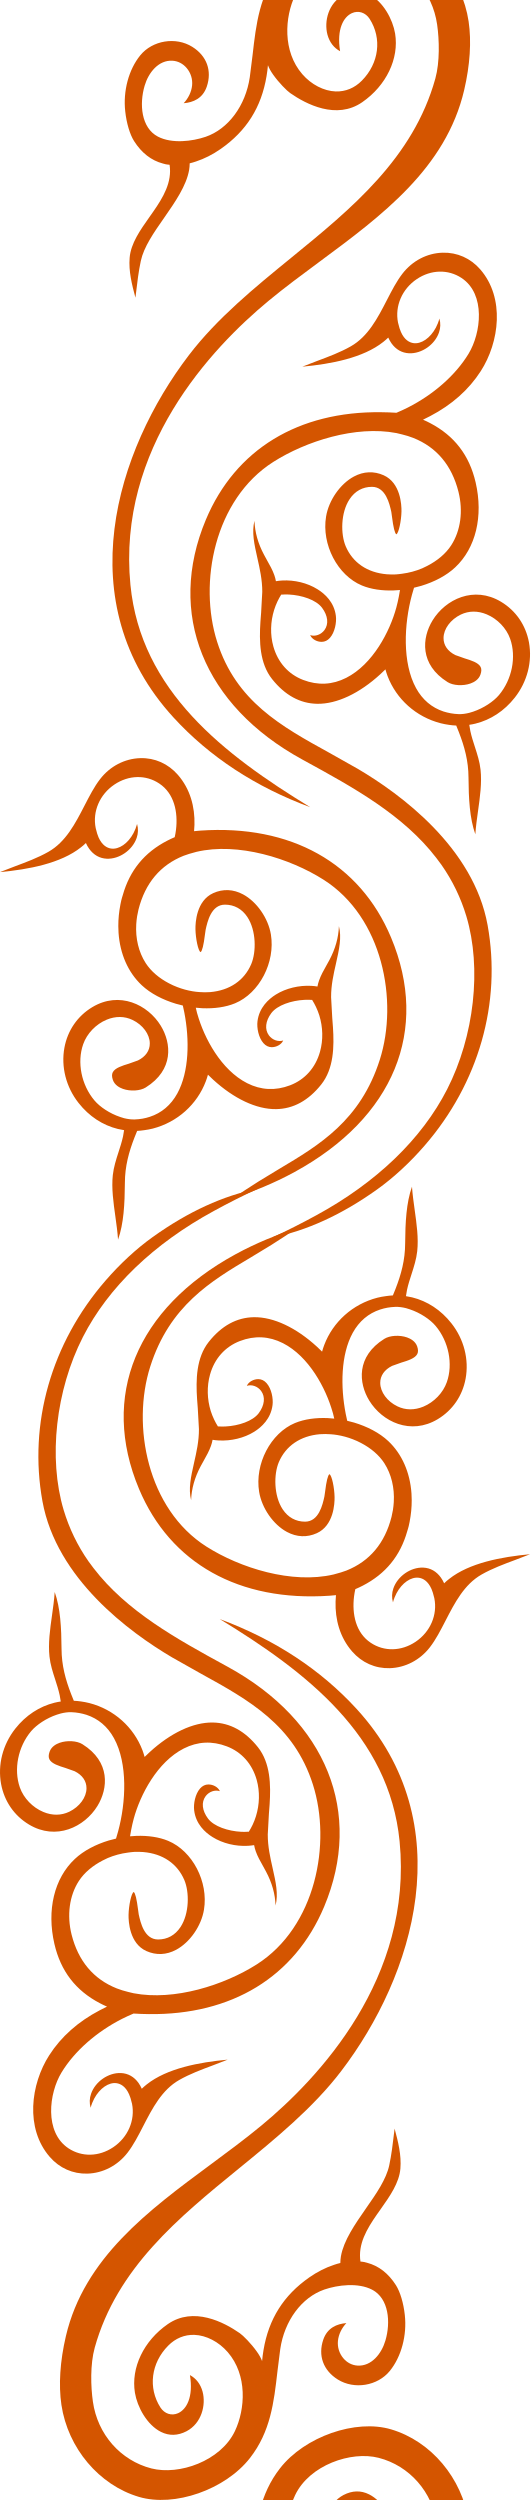
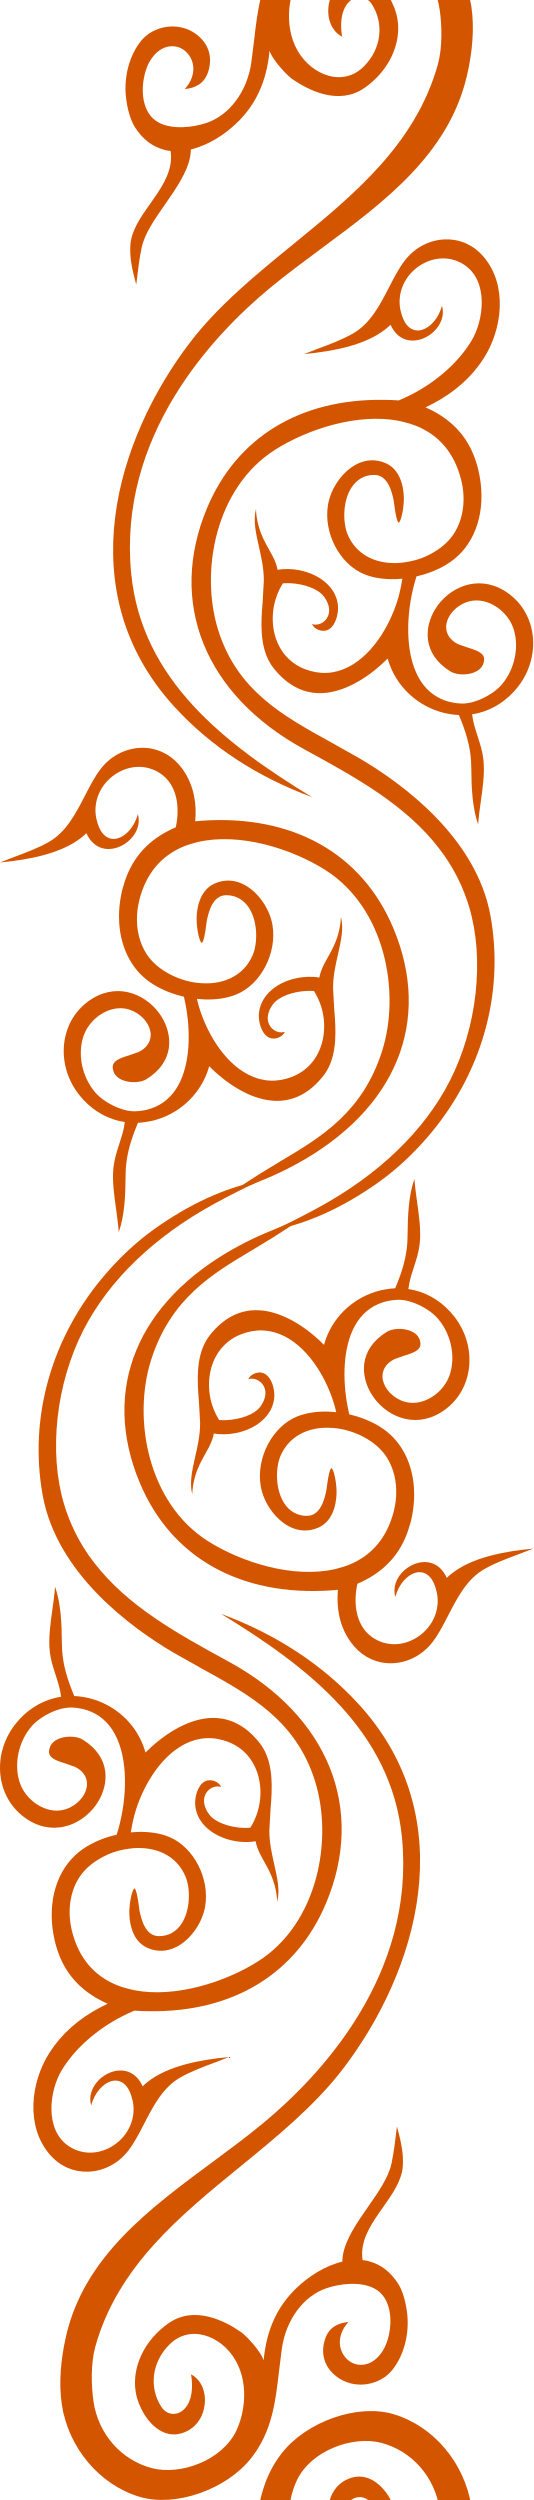
- <svg xmlns="http://www.w3.org/2000/svg" viewBox="0 0 1.8 8.49">
+ <svg xmlns="http://www.w3.org/2000/svg" viewBox="0 0 1.8 8.44">
  <defs>
    <g id="art">
      <g id="layer1" transform="translate(-78.55319,-75.5359)">
        <g id="g1312" style="fill:#d45500" transform="matrix(0.00238726,0,0,0.00238726,90.31082,75.22072)">
          <g id="g837-15-3" transform="matrix(-0.9000025,0,0,-0.9000025,-1211.598,1000.727)" style="fill:#d45500">
            <path d="m 1972.231,752.471 a 391.86,391.86 0 0 1 -9.965,-4.04 c -0.212,-3.743 -0.586,-7.535 -1.165,-11.299 a 120.733,120.733 0 0 0 -2.472,-13.227 c -10.099,-39.173 -38.305,-70.183 -74.66,-83.947 a 114.278,114.278 0 0 0 -10.551,-3.425 c 2.719,-2.719 5.304,-5.445 7.818,-8.157 30.021,-32.775 47.055,-68.439 46.596,-99.568 -0.367,-27.132 -13.474,-51.129 -38.99,-71.376 -25.078,-19.901 -59.823,-20.487 -90.585,-18.474 l -14.562,1.109 -32.81,1.822 c -19.004,0.085 -36.497,-3.919 -53.432,-7.761 -21.723,-4.908 -40.826,-9.145 -58.876,-4.604 18.1,0.614 35.748,5.565 53.714,15.085 l 8.573,4.739 c 7.796,4.414 15.431,8.658 23.46,11.497 3.136,1.109 6.448,2.027 9.732,2.606 -0.523,3.22 -0.946,6.504 -1.059,9.852 -1.031,19.216 3.7,39.752 13.722,55.868 7.387,11.794 20.699,26.384 42.259,29.06 10.177,1.292 25.762,-1.561 34.548,-9.357 4.216,-3.701 6.384,-8.157 6.434,-13.143 0,-7.429 -4.16,-14.972 -9.887,-17.768 -0.297,-0.169 -0.494,-0.254 -0.734,-0.374 2.585,7.74 -0.756,17.231 -8.065,22.599 -9.463,6.956 -22.62,5.523 -35.162,-3.792 -12.606,-9.449 -19.95,-31.921 -20.988,-52.443 a 100.437,100.437 0 0 1 0.042,-10.925 c 0.085,-0.417 0.085,-0.826 0.085,-1.201 3.552,-2.182 7.133,-4.209 10.89,-5.967 a 109.158,109.158 0 0 1 13.439,-5.318 c 18.644,-5.734 38.884,-6.363 57.591,-1.109 25.226,7.048 43.99,23.827 52.98,47.203 8.905,23.206 7.754,46.094 -3.34,67.987 -20.953,41.193 -71.2,67.824 -108.798,78.495 -0.784,0.254 -1.476,0.494 -2.224,0.671 -2.768,0.777 -5.522,1.321 -8.248,1.977 0.41,-3.51 0.664,-6.963 0.826,-10.445 0.784,-18.623 -1.61,-36.645 -7.797,-51.617 -16.003,-38.502 -64.816,-63.905 -108.883,-56.652 -25.685,4.251 -51.702,22.351 -63.29,44.004 -8.256,15.409 -8.948,31.695 -1.977,47.118 12.041,26.716 46.716,28.291 57.062,28.107 14.35,-0.233 34.682,-4.28 36.2,-8.15 -1.645,-2.479 -10.975,-4.788 -27.867,-6.857 l -7.38,-1.066 c -12.86,-2.797 -39.745,-8.736 -39.781,-30.543 0,-14.717 6.751,-26.97 19.534,-35.423 21.518,-14.188 55.374,-14.188 74.462,-6.109 25.854,11.024 41.61,34.103 44.244,64.95 0.452,5.699 0.332,11.455 -0.085,17.224 -0.205,3.418 -0.664,6.843 -1.2,10.233 a 123.162,123.162 0 0 1 -6.674,24.477 112.061,112.061 0 0 1 -5.982,13.206 c -7.952,15.205 -18.877,28.319 -31.949,36.73 -17.316,11.13 -38.884,16.236 -61.391,14.922 -4.167,-0.254 -8.361,-0.706 -12.57,-1.363 a 144.659,144.659 0 0 1 -10.678,-2.182 c -41.723,-10.551 -70.296,-34.555 -84.978,-71.334 -1.144,-2.881 -2.062,-5.897 -3.001,-8.821 a 150.888,150.888 0 0 1 -3.185,-11.377 c -15.53,-65.769 10.275,-147.929 44.039,-201.029 59.357,-93.389 191.262,-118.537 284.524,-88.855 96.178,30.642 134.935,95.726 172.427,158.741 l 19.781,32.57 a 1146.315,1146.315 0 0 0 28.538,43.298 c -0.664,-1.737 -1.328,-3.475 -1.935,-5.198 -11.095,-29.647 -22.521,-60.324 -41.398,-94.829 -85.719,-156.792 -224.334,-213.734 -370.695,-152.343 -118.049,49.526 -178.685,158.614 -168.875,301.353 0.254,3.291 0.622,6.624 0.911,9.972 -3.383,-0.282 -6.716,-0.537 -10.063,-0.621 -28.404,-0.819 -56.645,6.765 -78.919,26.144 -17.726,15.424 -27.118,36.525 -26.462,59.498 0.742,24.654 12.818,47.817 33.107,63.481 11.984,9.273 26.631,16.779 42.055,24.738 28.157,14.52 57.231,29.477 72.852,56.899 9.562,16.787 16.356,35.254 23.037,53.114 2.853,7.797 5.946,15.664 9.075,23.495 -4.209,-45.268 -13.764,-96.058 -39.166,-127.972 a 77.33,77.33 0 0 0 -6.808,-7.797 50.374,50.374 0 0 0 8.99,-5.078 c 9.852,-7.048 15.296,-16.497 15.826,-27.909 0.862,-19.83 -13.609,-40.656 -32.853,-47.252 a 36.574,36.574 0 0 0 -22.062,-0.657 c 5.198,1.363 10.099,3.312 14.47,5.657 16.412,8.729 26.186,23.008 24.371,35.452 -0.911,6.278 -4.993,14.145 -17.691,19.795 -3.538,1.532 -7.952,2.924 -13.079,4.082 -0.523,0.127 -0.989,0.282 -1.61,0.417 -26.13,5.268 -53.177,-6.342 -68.813,-29.64 -15.085,-22.479 -15.741,-49.604 -1.638,-70.748 15.791,-23.834 45.346,-29.936 73.347,-26.518 3.842,0.487 7.719,1.151 11.511,2.02 1.723,3.997 3.496,7.917 5.473,11.659 18.637,36.214 47.083,59.413 86.171,70.423 2.676,0.784 5.191,1.695 7.994,2.302 2.217,0.537 4.456,0.953 6.638,1.412 11.716,2.267 23.171,3.383 34.35,3.34 a 218.204,218.204 0 0 0 10.621,-0.367 c 33.079,-2.316 62.301,-14.894 82.803,-36.702 13.107,-13.976 23.001,-33.227 29.272,-54.088 0.989,-3.552 1.97,-7.175 2.797,-10.805 a 233.903,233.903 0 0 1 10.883,-2.345 c 43.057,-8.376 93.558,-7.874 128.064,11.038 18.46,10.148 30.932,24.993 36.906,43.418 1.243,3.715 2.196,7.535 2.924,11.539 0.664,4.011 1.158,8.121 1.271,12.415 0.177,5.402 -0.607,11.13 -1.998,16.829 a 87.711,87.711 0 0 1 -1.907,6.095 c -5.445,16.412 -15.904,32.125 -26.186,40.734 -24.569,20.706 -60.282,27.832 -88.89,17.733 -16.829,-5.89 -31.666,-20.12 -38.707,-37.097 -5.77,-14.018 -5.692,-28.164 0.417,-40.868 7.747,-16.25 22.683,-27.238 37.062,-27.288 11.335,-0.085 20.946,6.596 26.928,18.707 l 5.176,14.527 c 3.093,10.176 6.645,21.815 13.616,25.31 3.093,1.617 7.055,1.518 11.991,-0.162 8.086,-2.804 12.168,-10.261 14.195,-15.953 4.16,-11.843 3.206,-27.302 -2.217,-35.953 -27.916,-44.696 -69.971,-40.734 -97.598,-23.834 -33.474,20.452 -55.162,65.395 -29.392,108.233 14.053,23.368 36.822,39.032 64.032,44.067 30.289,5.565 62.167,-2.507 87.4,-22.351 21.229,-16.652 35.247,-38.298 41.101,-62.132 0.791,-3.256 1.398,-6.554 1.907,-9.816 3.333,0.417 6.631,0.96 9.845,1.645 8.7,1.893 16.942,4.583 25.07,7.217 11.504,3.701 23.383,7.549 36.08,8.948 20.777,2.26 43.333,-0.953 65.176,-3.997 12.21,-1.688 24.569,-3.418 36.857,-4.28 -25.36,-8.983 -56.355,-10.558 -89.907,-10.805 -25.953,-0.085 -48.636,-6.236 -71.977,-15.353 z" fill="#e0bc9c" p-id="2705" id="path822-9-1" style="fill:#d45500" />
            <path d="m 607.303,329.092 c 11.998,9.273 26.596,16.815 42.012,24.731 28.156,14.513 57.266,29.527 72.845,56.899 9.569,16.822 16.412,35.254 23.065,53.114 a 1099.705,1099.705 0 0 0 9.103,23.495 C 750.133,442.057 740.557,391.309 715.162,359.353 a 96.835,96.835 0 0 0 -6.843,-7.797 57.175,57.175 0 0 0 9.018,-5.064 c 9.823,-6.97 15.303,-16.532 15.805,-27.874 0.855,-19.873 -13.573,-40.649 -32.825,-47.245 a 35.734,35.734 0 0 0 -22.062,-0.657 c 5.148,1.314 10.099,3.291 14.435,5.6 16.405,8.785 26.214,23.051 24.399,35.416 -0.946,6.349 -5.028,14.272 -17.683,19.795 -3.538,1.603 -7.959,2.966 -13.037,4.124 -0.586,0.127 -1.066,0.325 -1.645,0.452 -26.137,5.24 -53.184,-6.384 -68.848,-29.689 -15.092,-22.464 -15.755,-49.555 -1.695,-70.79 25.6,-38.425 87.111,-30.875 119.85,-10.932 33.863,20.572 64.406,55.543 84.815,95.783 a 274.714,274.714 0 0 1 8.333,18.1 428.696,428.696 0 0 0 -0.876,24.032 c -1.688,130.818 58.502,230.478 169.786,277.186 148.423,62.252 293.662,3.884 379.141,-152.336 l 1.9,-3.46 c 42.217,-77.231 85.628,-156.269 154.024,-208.67 3.467,-2.634 6.942,-5.318 10.565,-7.874 a 283.556,283.556 0 0 1 81.433,-39.42 c 81.878,-24.442 189.157,-12.535 273.337,30.43 78.551,40.12 147.406,111.68 199.27,207.017 a 1177,1177 0 0 1 35.197,69.71 c -10.876,-54.675 -36.278,-110.281 -76.313,-166.241 -18.46,-25.812 -42.337,-51.659 -69.053,-74.787 -98.671,-85.592 -225.739,-121.877 -348.527,-99.653 -122.689,22.14 -207.406,137.915 -246.953,204.955 l -25.607,45.43 c -41.723,75.656 -81.058,147.11 -175.182,177.081 -93.177,29.738 -225.146,4.583 -284.531,-88.848 -32.606,-51.369 -57.923,-129.992 -45.515,-194.595 0.579,-3.015 1.363,-5.946 2.147,-8.905 1.476,-6.024 3.256,-11.963 5.523,-17.698 14.682,-36.808 43.255,-60.762 84.978,-71.327 30.635,-7.662 61.475,-3.538 84.639,11.384 13.446,8.651 24.498,22.14 32.577,37.803 1.349,2.691 2.67,5.282 3.87,7.994 a 122.244,122.244 0 0 1 8.573,31.843 c 0.459,3.369 0.904,6.758 1.109,10.148 0.169,4.689 0.127,9.428 -0.24,14.096 -2.599,30.875 -18.354,53.877 -44.244,64.929 -19.039,8.079 -52.93,8.079 -74.385,-6.102 -12.811,-8.453 -19.576,-20.699 -19.576,-35.416 0.042,-21.808 26.878,-27.782 39.781,-30.6 l 7.422,-1.031 c 16.864,-2.104 26.158,-4.414 27.832,-6.843 -1.568,-3.87 -21.885,-7.917 -36.193,-8.171 -10.36,-0.155 -45.077,1.412 -57.111,28.128 -6.921,15.416 -6.257,31.702 1.984,47.083 11.624,21.681 37.641,39.788 63.326,43.99 44.039,7.302 92.901,-18.1 108.89,-56.652 6.024,-14.513 8.404,-31.913 7.832,-49.964 a 175.634,175.634 0 0 0 -0.671,-10.233 c 3.474,0.544 6.893,1.165 10.318,1.822 5.812,1.151 11.624,2.387 17.436,3.997 37.888,10.268 89.724,37.182 111.037,79.152 11.13,21.892 12.246,44.774 3.34,68.036 -8.905,23.333 -27.704,40.07 -52.937,47.16 -18.757,5.24 -39.004,4.576 -57.598,-1.193 a 103.883,103.883 0 0 1 -13.439,-5.24 110.084,110.084 0 0 1 -10.89,-5.982 c 0,-0.41 -0.028,-0.777 -0.028,-1.193 a 85.013,85.013 0 0 1 -0.127,-10.925 c 1.066,-20.537 8.361,-43.05 20.981,-52.45 12.535,-9.35 25.734,-10.756 35.212,-3.792 7.253,5.367 10.635,14.795 8.001,22.556 0.282,-0.092 0.537,-0.169 0.734,-0.332 5.777,-2.839 9.936,-10.353 9.887,-17.811 0,-4.951 -2.14,-9.4 -6.391,-13.143 -8.813,-7.712 -24.35,-10.6 -34.541,-9.322 -21.617,2.634 -34.88,17.224 -42.224,29.067 -10.085,16.116 -14.88,36.638 -13.813,55.854 0.219,3.298 0.537,6.596 1.081,9.852 a 60.833,60.833 0 0 0 -9.689,2.564 c -8.093,2.846 -15.664,7.126 -23.46,11.539 l -8.623,4.696 c -17.931,9.562 -35.614,14.484 -53.714,15.092 18.065,4.576 37.146,0.332 58.862,-4.576 16.984,-3.821 34.477,-7.789 53.481,-7.74 l 32.86,1.808 14.47,1.102 c 30.755,2.02 65.515,1.448 90.585,-18.46 25.522,-20.289 38.63,-44.286 39.039,-71.412 0.452,-31.08 -16.61,-66.751 -46.631,-99.526 a 299.658,299.658 0 0 0 -7.796,-8.171 121.75,121.75 0 0 0 10.558,-3.376 c 36.32,-13.813 64.561,-44.851 74.618,-84.024 1.116,-4.414 1.928,-8.828 2.557,-13.241 a 102.471,102.471 0 0 0 1.059,-11.257 375.914,375.914 0 0 1 10.021,-4.032 c 23.383,-9.11 46.016,-15.254 71.948,-15.381 33.531,-0.24 64.54,-1.808 89.921,-10.798 -12.323,-0.826 -24.654,-2.556 -36.942,-4.28 -21.765,-3.065 -44.315,-6.236 -65.141,-3.969 -12.698,1.363 -24.576,5.24 -36.031,8.955 -8.121,2.641 -16.419,5.318 -25.07,7.182 -3.263,0.699 -6.518,1.271 -9.859,1.681 a 100.387,100.387 0 0 0 -1.9,-9.802 c -5.904,-23.834 -19.915,-45.48 -41.108,-62.139 -25.268,-19.83 -57.097,-27.945 -87.4,-22.38 -27.253,5.064 -50.021,20.699 -64.074,44.117 -25.727,42.796 -4.04,87.732 29.435,108.226 27.584,16.9 69.724,20.812 97.591,-23.834 5.41,-8.658 6.349,-24.124 2.196,-35.946 -2.027,-5.734 -6.109,-13.114 -14.188,-15.918 -4.95,-1.766 -8.877,-1.808 -12.005,-0.24 -6.914,3.538 -10.466,15.127 -13.601,25.353 l -5.155,14.513 c -5.974,12.126 -15.544,18.806 -26.949,18.722 -14.4,-0.035 -29.279,-11.052 -37.118,-27.295 -6.059,-12.74 -6.179,-26.836 -0.332,-40.861 7.062,-17.027 21.857,-31.2 38.679,-37.146 28.665,-10.063 64.399,-2.924 88.933,17.719 10.226,8.665 20.699,24.329 26.186,40.748 0.664,2.062 1.313,4.11 1.85,6.13 1.448,5.699 2.232,11.384 2.069,16.794 -0.134,4.322 -0.621,8.404 -1.328,12.443 -0.699,3.997 -1.695,7.839 -2.846,11.546 -6.102,18.425 -18.46,33.269 -36.928,43.368 -39.915,21.935 -101.136,19.096 -147.569,6.476 a 194.136,194.136 0 0 1 -11.13,-3.256 180.012,180.012 0 0 0 -2.966,-11.412 c -6.229,-20.614 -16.123,-39.745 -29.195,-53.643 -30.543,-32.613 -80.804,-44.696 -134.328,-32.33 -42.987,9.95 -73.672,33.651 -93.629,71.751 -1.935,3.672 -3.785,7.458 -5.473,11.412 -1.864,-3.955 -3.799,-7.662 -5.734,-11.412 -17.811,-34.018 -41.532,-60.91 -71.122,-79.914 -45.649,-29.301 -115.486,-38.46 -160.669,0.826 -17.74,15.381 -27.09,36.532 -26.433,59.54 0.734,24.661 12.811,47.789 33.142,63.46 z" fill="#e0bc9c" p-id="2706" id="path824-5-5" style="fill:#d45500" />
            <path d="M 1099.253,759.066 C 883.295,780.175 725.218,631.335 650.254,540.714 629.146,515.234 608.538,487.318 588.539,460.32 515.856,362.058 440.687,260.484 317.214,231.572 277.638,222.3 240.033,219.863 208.621,224.524 140.337,234.743 81.878,283.938 63.191,347.058 c -16.652,56.158 11.511,136.517 61.433,175.471 41.68,32.528 87.993,37.853 136.997,43.453 l 35.098,4.414 c 44.971,6.561 81.991,33.976 94.293,69.886 7.083,20.812 11.292,53.064 -0.332,75.359 -13.905,26.56 -51.461,29.527 -80.395,20.988 -20.748,-6.059 -40.988,-22.097 -39.541,-44.194 0.523,-8.538 4.654,-16.49 11.582,-22.302 a 36.892,36.892 0 0 1 27.535,-8.538 c 10.395,1.073 20.254,6.017 28.051,13.319 -1.208,-15.007 -7.507,-30.134 -26.229,-36.525 -25.113,-8.531 -48.601,0 -62.916,22.916 -16.292,26.052 -10.261,62.909 13.446,82.21 22.387,18.227 56.327,27.394 88.643,23.757 18.799,-2.062 36.32,-7.302 46.843,-13.941 18.792,-11.914 30.671,-27.238 35.529,-45.6 0.41,-1.483 0.876,-2.931 1.158,-4.414 0.417,-1.97 0.572,-4.04 0.784,-6.137 a 64.689,64.689 0 0 1 10.141,-0.742 c 26.631,0.127 50.014,16.624 72.69,32.697 20.409,14.421 41.476,29.315 64.109,31.165 21.349,1.78 42.591,-3.623 63.163,-9.145 -2.677,-0.304 -5.402,-0.664 -8.121,-0.996 -16.32,-1.942 -33.234,-3.919 -49.816,-7.472 -22.083,-4.696 -44.569,-20.318 -68.311,-36.892 -25.021,-17.401 -50.635,-35.169 -75.614,-39.498 a 70.444,70.444 0 0 0 -10.515,-0.918 98.629,98.629 0 0 0 -2.924,-10.014 c -4.294,-13.037 -10.89,-26.236 -19.83,-39.046 -28.446,-40.649 -65.684,-64.194 -115.027,-72.4 a 223.585,223.585 0 0 0 -17.288,-2.217 c 4.499,-1.568 9.732,-4.541 15.014,-8.298 12.57,-8.863 25.395,-21.596 29.067,-26.914 17.479,-25.028 42.549,-73.099 14.4,-113.798 -26.349,-38.05 -68.947,-58.467 -108.48,-51.991 -22.394,3.672 -50.833,19.004 -61.892,41.144 -6.511,12.987 -6.137,26.61 0.996,40.374 12.578,23.983 41.603,31.002 62.584,25.438 12.076,-3.291 21.031,-10.304 26.186,-19.993 -35.219,5.734 -54.3,-5.65 -60.19,-18.686 -4.626,-10.254 -1.003,-21.511 9.032,-27.987 30.918,-19.795 70.211,-14.894 97.668,12.281 11.709,11.504 17.556,25.847 17.076,41.391 -0.664,18.757 -10.854,38.474 -27.302,52.732 -36.193,31.384 -90.133,27.825 -124.928,11.299 -47.323,-22.599 -70.077,-88.311 -58.869,-131.976 12.578,-48.855 53.961,-85.133 105.465,-92.435 23.962,-3.432 58.954,-4.414 85.26,2.839 125.797,34.922 205.852,132.929 283.245,227.794 47.005,57.591 95.606,117.174 153.868,161.665 150.782,115.161 391.147,190.591 572.677,24.484 62.464,-57.231 109.843,-129.617 141.962,-216.29 -83.135,136.121 -183.811,267.843 -351.416,284.291 z" fill="#e0bc9c" p-id="2707" id="path826-4-4" style="fill:#d45500" />
          </g>
          <g id="g1302" transform="translate(0,-28.35196)" style="fill:#d45500">
            <path d="m -3202.697,722.902 a 352.675,352.675 0 0 1 -8.968,-3.636 c -0.191,-3.369 -0.528,-6.782 -1.049,-10.169 a 108.66,108.66 0 0 0 -2.225,-11.905 c -9.089,-35.256 -34.474,-63.165 -67.194,-75.552 a 102.851,102.851 0 0 0 -9.496,-3.083 c 2.447,-2.447 4.773,-4.9 7.036,-7.341 27.019,-29.498 42.349,-61.595 41.936,-89.611 -0.33,-24.419 -12.127,-46.017 -35.091,-64.239 -22.57,-17.911 -53.841,-18.438 -81.527,-16.627 l -13.106,0.998 -29.529,1.64 c -17.104,0.076 -32.847,-3.528 -48.089,-6.985 -19.551,-4.417 -36.743,-8.231 -52.989,-4.144 16.29,0.553 32.173,5.008 48.343,13.576 l 7.716,4.265 c 7.017,3.972 13.887,7.792 21.114,10.347 2.822,0.998 5.803,1.824 8.758,2.345 -0.47,2.898 -0.852,5.854 -0.953,8.866 -0.928,17.294 3.33,35.777 12.349,50.281 6.648,10.614 18.629,23.746 38.034,26.154 9.159,1.163 23.186,-1.405 31.093,-8.422 3.794,-3.33 5.746,-7.341 5.79,-11.828 0,-6.686 -3.744,-13.474 -8.898,-15.991 -0.267,-0.153 -0.445,-0.229 -0.661,-0.337 2.326,6.966 -0.68,15.508 -7.258,20.339 -8.517,6.261 -20.358,4.97 -31.646,-3.413 -11.345,-8.504 -17.955,-28.729 -18.89,-47.199 a 90.393,90.393 0 0 1 0.038,-9.833 c 0.077,-0.375 0.077,-0.744 0.077,-1.081 3.197,-1.964 6.419,-3.788 9.801,-5.371 a 98.243,98.243 0 0 1 12.095,-4.786 c 16.78,-5.161 34.995,-5.727 51.832,-0.998 22.703,6.343 39.591,21.445 47.682,42.483 8.015,20.885 6.979,41.485 -3.006,61.188 -18.858,37.074 -64.08,61.042 -97.919,70.646 -0.705,0.229 -1.328,0.445 -2.002,0.604 -2.491,0.699 -4.97,1.189 -7.424,1.78 0.369,-3.159 0.597,-6.267 0.744,-9.4 0.706,-16.76 -1.449,-32.981 -7.017,-46.455 -14.402,-34.652 -58.334,-57.514 -97.995,-50.987 -23.116,3.826 -46.531,20.116 -56.961,39.603 -7.43,13.869 -8.053,28.525 -1.78,42.406 10.837,24.044 42.044,25.462 51.355,25.296 12.915,-0.21 31.214,-3.852 32.58,-7.335 -1.481,-2.231 -9.877,-4.309 -25.08,-6.172 l -6.642,-0.96 c -11.574,-2.517 -35.771,-7.862 -35.803,-27.489 0,-13.246 6.076,-24.273 17.58,-31.881 19.366,-12.769 49.836,-12.769 67.016,-5.498 23.269,9.922 37.449,30.693 39.82,58.455 0.407,5.129 0.299,10.309 -0.076,15.502 -0.184,3.076 -0.597,6.159 -1.081,9.21 a 110.846,110.846 0 0 1 -6.006,22.029 100.855,100.855 0 0 1 -5.383,11.885 c -7.157,13.684 -16.989,25.487 -28.754,33.057 -15.585,10.017 -34.995,14.612 -55.252,13.43 -3.75,-0.229 -7.525,-0.636 -11.313,-1.227 a 130.194,130.194 0 0 1 -9.61,-1.964 c -37.551,-9.496 -63.266,-31.099 -76.48,-64.201 -1.03,-2.593 -1.856,-5.307 -2.701,-7.938 a 135.8,135.8 0 0 1 -2.866,-10.239 c -13.977,-59.192 9.248,-133.136 39.635,-180.926 53.421,-84.05 172.136,-106.683 256.072,-79.97 86.561,27.578 121.442,86.154 155.185,142.867 l 17.803,29.313 a 1031.685,1031.685 0 0 0 25.684,38.968 c -0.597,-1.564 -1.195,-3.127 -1.742,-4.678 -9.985,-26.682 -20.269,-54.292 -37.258,-85.347 -77.149,-141.113 -201.902,-192.361 -333.627,-137.109 -106.245,44.574 -160.816,142.753 -151.988,271.218 0.229,2.962 0.559,5.962 0.82,8.974 -3.045,-0.254 -6.044,-0.483 -9.057,-0.559 -25.563,-0.737 -50.98,6.089 -71.027,23.529 -15.953,13.881 -24.407,32.873 -23.816,53.548 0.667,22.188 11.536,43.036 29.796,57.133 10.786,8.345 23.968,15.102 37.849,22.265 25.341,13.068 51.508,26.529 65.567,51.209 8.606,15.108 14.72,31.729 20.733,47.803 2.568,7.017 5.352,14.097 8.167,21.146 -3.788,-40.741 -12.387,-86.453 -35.25,-115.175 a 69.597,69.597 0 0 0 -6.127,-7.017 45.336,45.336 0 0 0 8.091,-4.57 c 8.866,-6.343 13.767,-14.847 14.243,-25.118 0.775,-17.847 -12.248,-36.591 -29.568,-42.527 a 32.917,32.917 0 0 0 -19.856,-0.591 c 4.678,1.227 9.089,2.981 13.023,5.091 14.771,7.856 23.568,20.707 21.934,31.906 -0.82,5.65 -4.494,12.731 -15.921,17.816 -3.184,1.379 -7.157,2.631 -11.771,3.674 -0.47,0.114 -0.89,0.254 -1.449,0.375 -23.517,4.741 -47.86,-5.708 -61.932,-26.676 -13.576,-20.231 -14.167,-44.644 -1.475,-63.673 14.212,-21.451 40.811,-26.943 66.012,-23.866 3.458,0.439 6.947,1.036 10.36,1.818 1.551,3.597 3.146,7.125 4.926,10.494 16.773,32.593 42.375,53.472 77.554,63.381 2.409,0.706 4.671,1.525 7.195,2.072 1.996,0.483 4.011,0.858 5.974,1.271 10.544,2.04 20.854,3.044 30.915,3.006 a 196.384,196.384 0 0 0 9.559,-0.331 c 29.771,-2.085 56.071,-13.405 74.522,-33.031 11.796,-12.578 20.701,-29.904 26.345,-48.68 0.89,-3.197 1.773,-6.458 2.517,-9.724 a 210.513,210.513 0 0 1 9.794,-2.11 c 38.752,-7.538 84.203,-7.087 115.257,9.934 16.614,9.133 27.839,22.493 33.216,39.076 1.119,3.343 1.977,6.782 2.631,10.386 0.597,3.61 1.042,7.309 1.144,11.174 0.159,4.862 -0.546,10.017 -1.799,15.146 a 78.94,78.94 0 0 1 -1.716,5.485 c -4.9,14.771 -14.313,28.913 -23.568,36.661 -22.112,18.635 -54.254,25.049 -80.001,15.96 -15.146,-5.301 -28.5,-18.108 -34.837,-33.387 -5.193,-12.616 -5.123,-25.347 0.375,-36.781 6.972,-14.625 20.415,-24.515 33.356,-24.559 10.201,-0.076 18.852,5.936 24.235,16.837 l 4.659,13.074 c 2.784,9.159 5.981,19.633 12.254,22.779 2.784,1.455 6.349,1.367 10.792,-0.146 7.277,-2.523 10.951,-9.235 12.775,-14.358 3.744,-10.659 2.886,-24.572 -1.996,-32.358 -25.125,-40.226 -62.974,-36.661 -87.838,-21.451 -30.127,18.407 -49.646,58.855 -26.453,97.41 12.648,21.032 33.139,35.129 57.629,39.661 27.26,5.008 55.951,-2.256 78.66,-20.116 19.106,-14.987 31.722,-34.468 36.991,-55.919 0.712,-2.93 1.258,-5.898 1.716,-8.835 3,0.375 5.968,0.864 8.86,1.481 7.83,1.703 15.248,4.125 22.563,6.496 10.354,3.33 21.044,6.794 32.472,8.053 18.699,2.034 39,-0.858 58.658,-3.597 10.989,-1.519 22.112,-3.076 33.171,-3.852 -22.824,-8.085 -50.72,-9.502 -80.917,-9.724 -23.358,-0.076 -43.773,-5.612 -64.779,-13.818 z" fill="#e0bc9c" p-id="2705" id="path822-5-7-2" style="fill:#d45500;stroke-width:0.9" />
            <path d="m -4431.135,341.861 c 10.799,8.345 23.936,15.133 37.811,22.258 25.341,13.061 51.54,26.574 65.561,51.209 8.612,15.14 14.771,31.729 20.758,47.803 a 989.737,989.737 0 0 0 8.193,21.146 c -3.775,-40.748 -12.394,-86.421 -35.25,-115.181 a 87.152,87.152 0 0 0 -6.159,-7.017 51.457,51.457 0 0 0 8.116,-4.557 c 8.841,-6.273 13.773,-14.879 14.225,-25.087 0.769,-17.885 -12.216,-36.584 -29.542,-42.521 a 32.161,32.161 0 0 0 -19.856,-0.591 c 4.633,1.182 9.089,2.962 12.991,5.04 14.765,7.907 23.593,20.746 21.96,31.875 -0.852,5.714 -4.525,12.845 -15.915,17.816 -3.184,1.443 -7.163,2.669 -11.733,3.712 -0.527,0.114 -0.96,0.292 -1.481,0.407 -23.523,4.716 -47.866,-5.746 -61.963,-26.72 -13.582,-20.218 -14.18,-44.599 -1.525,-63.711 23.04,-34.582 78.4,-27.788 107.865,-9.839 30.476,18.515 57.966,49.989 76.334,86.205 a 247.243,247.243 0 0 1 7.5,16.29 385.827,385.827 0 0 0 -0.788,21.629 c -1.519,117.736 52.652,207.43 152.808,249.468 133.581,56.027 264.296,3.496 341.228,-137.103 l 1.71,-3.114 c 37.995,-69.508 77.065,-140.643 138.621,-187.803 3.121,-2.371 6.248,-4.786 9.508,-7.087 a 255.201,255.201 0 0 1 73.29,-35.478 c 73.69,-21.998 170.242,-11.282 246.004,27.387 70.696,36.108 132.666,100.512 179.344,186.316 a 1059.302,1059.302 0 0 1 31.678,62.739 c -9.788,-49.207 -32.65,-99.253 -68.681,-149.617 -16.614,-23.231 -38.103,-46.493 -62.148,-67.309 -88.804,-77.033 -203.166,-109.69 -313.675,-89.688 -110.421,19.926 -186.666,124.124 -222.258,184.46 l -23.047,40.887 c -37.55,68.09 -72.953,132.399 -157.664,159.374 -83.859,26.765 -202.632,4.125 -256.078,-79.963 -29.345,-46.233 -52.131,-116.993 -40.964,-175.136 0.521,-2.714 1.227,-5.352 1.932,-8.015 1.328,-5.422 2.93,-10.767 4.97,-15.928 13.214,-33.127 38.93,-54.686 76.48,-64.194 27.572,-6.896 55.328,-3.184 76.175,10.246 12.102,7.786 22.049,19.926 29.32,34.023 1.214,2.422 2.403,4.754 3.483,7.195 a 110.02,110.02 0 0 1 7.716,28.659 c 0.413,3.032 0.814,6.083 0.998,9.133 0.152,4.22 0.114,8.485 -0.216,12.686 -2.339,27.788 -16.519,48.489 -39.819,58.436 -17.136,7.271 -47.637,7.271 -66.947,-5.491 -11.53,-7.608 -17.618,-18.629 -17.618,-31.875 0.038,-19.627 24.19,-25.004 35.803,-27.54 l 6.68,-0.928 c 15.178,-1.894 23.542,-3.972 25.049,-6.159 -1.411,-3.483 -19.697,-7.125 -32.574,-7.354 -9.324,-0.14 -40.57,1.271 -51.4,25.315 -6.229,13.875 -5.631,28.532 1.786,42.375 10.462,19.513 33.877,35.809 56.993,39.591 39.635,6.572 83.612,-16.29 98.001,-50.987 5.422,-13.061 7.564,-28.722 7.049,-44.968 a 158.071,158.071 0 0 0 -0.604,-9.21 c 3.127,0.489 6.203,1.049 9.286,1.64 5.231,1.036 10.462,2.148 15.693,3.597 34.099,9.241 80.751,33.464 99.933,71.237 10.017,19.703 11.021,40.296 3.006,61.232 -8.015,21 -24.934,36.063 -47.644,42.445 -16.881,4.716 -35.103,4.119 -51.839,-1.074 a 93.495,93.495 0 0 1 -12.095,-4.716 99.075,99.075 0 0 1 -9.801,-5.383 c 0,-0.369 -0.025,-0.699 -0.025,-1.074 a 76.512,76.512 0 0 1 -0.114,-9.833 c 0.96,-18.483 7.525,-38.745 18.883,-47.205 11.282,-8.415 23.161,-9.68 31.69,-3.413 6.527,4.83 9.572,13.316 7.201,20.301 0.254,-0.083 0.483,-0.153 0.661,-0.299 5.199,-2.555 8.943,-9.318 8.898,-16.03 0,-4.455 -1.926,-8.46 -5.752,-11.828 -7.932,-6.941 -21.915,-9.54 -31.087,-8.39 -19.455,2.371 -31.392,15.502 -38.002,26.161 -9.076,14.504 -13.392,32.974 -12.432,50.269 0.197,2.968 0.483,5.936 0.973,8.866 a 54.749,54.749 0 0 0 -8.72,2.307 c -7.284,2.561 -14.097,6.413 -21.114,10.386 l -7.761,4.227 c -16.138,8.606 -32.053,13.036 -48.343,13.582 16.258,4.119 33.432,0.299 52.976,-4.119 15.286,-3.439 31.029,-7.011 48.133,-6.966 l 29.574,1.627 13.023,0.992 c 27.68,1.818 58.963,1.303 81.527,-16.614 22.97,-18.26 34.767,-39.858 35.135,-64.271 0.407,-27.972 -14.949,-60.076 -41.968,-89.573 a 269.692,269.692 0 0 0 -7.017,-7.354 109.575,109.575 0 0 0 9.502,-3.038 c 32.688,-12.432 58.105,-40.366 67.156,-75.622 1.004,-3.972 1.735,-7.945 2.301,-11.917 a 92.224,92.224 0 0 0 0.953,-10.131 338.323,338.323 0 0 1 9.019,-3.629 c 21.044,-8.199 41.415,-13.729 64.754,-13.843 30.178,-0.216 58.086,-1.627 80.929,-9.718 -11.091,-0.744 -22.188,-2.301 -33.248,-3.852 -19.589,-2.758 -39.883,-5.612 -58.627,-3.572 -11.428,1.227 -22.118,4.716 -32.428,8.059 -7.309,2.377 -14.777,4.786 -22.563,6.464 -2.936,0.629 -5.866,1.144 -8.873,1.513 a 90.349,90.349 0 0 0 -1.71,-8.822 c -5.314,-21.451 -17.924,-40.932 -36.998,-55.925 -22.741,-17.847 -51.387,-25.15 -78.66,-20.142 -24.527,4.557 -45.019,18.629 -57.667,39.705 -23.154,38.517 -3.635,78.959 26.491,97.404 24.826,15.21 62.752,18.731 87.832,-21.451 4.869,-7.792 5.714,-21.712 1.977,-32.351 -1.824,-5.161 -5.498,-11.803 -12.769,-14.326 -4.455,-1.589 -7.989,-1.627 -10.805,-0.216 -6.222,3.184 -9.419,13.614 -12.241,22.818 l -4.64,13.061 c -5.377,10.913 -13.989,16.926 -24.254,16.849 -12.96,-0.032 -26.351,-9.947 -33.406,-24.565 -5.453,-11.466 -5.561,-24.152 -0.299,-36.775 6.356,-15.324 19.671,-28.08 34.811,-33.432 25.799,-9.057 57.959,-2.631 80.04,15.947 9.203,7.799 18.629,21.896 23.568,36.673 0.597,1.856 1.182,3.699 1.665,5.517 1.303,5.129 2.009,10.246 1.862,15.114 -0.121,3.89 -0.559,7.563 -1.195,11.199 -0.629,3.597 -1.525,7.055 -2.562,10.392 -5.492,16.582 -16.614,29.943 -33.235,39.031 -35.923,19.741 -91.022,17.186 -132.812,5.828 a 174.723,174.723 0 0 1 -10.017,-2.93 162.011,162.011 0 0 0 -2.67,-10.271 c -5.606,-18.553 -14.511,-35.771 -26.275,-48.279 -27.489,-29.351 -72.724,-40.226 -120.895,-29.097 -38.688,8.955 -66.305,30.286 -84.266,64.576 -1.742,3.305 -3.407,6.712 -4.926,10.271 -1.678,-3.559 -3.419,-6.896 -5.161,-10.271 -16.029,-30.616 -37.379,-54.819 -64.01,-71.923 -41.084,-26.371 -103.938,-34.614 -144.602,0.744 -15.966,13.843 -24.381,32.879 -23.79,53.586 0.661,22.195 11.53,43.01 29.828,57.114 z" fill="#e0bc9c" p-id="2706" id="path824-8-8-5" style="fill:#d45500;stroke-width:0.9" />
            <path d="m -3988.379,728.838 c -194.363,18.998 -336.632,-114.959 -404.1,-196.517 -18.998,-22.932 -37.544,-48.057 -55.544,-72.355 -65.415,-88.436 -133.067,-179.852 -244.193,-205.873 -35.618,-8.345 -69.463,-10.538 -97.734,-6.343 -61.455,9.197 -114.069,53.472 -130.887,110.281 -14.987,50.542 10.36,122.865 55.29,157.924 37.512,29.275 79.194,34.067 123.298,39.108 l 31.589,3.972 c 40.474,5.905 73.792,30.578 84.864,62.898 6.375,18.731 10.163,47.758 -0.299,67.824 -12.515,23.904 -46.315,26.574 -72.355,18.89 -18.674,-5.453 -36.889,-19.888 -35.587,-39.775 0.47,-7.684 4.189,-14.841 10.424,-20.072 a 33.203,33.203 0 0 1 24.782,-7.684 c 9.356,0.966 18.229,5.415 25.245,11.987 -1.087,-13.506 -6.756,-27.121 -23.606,-32.873 -22.602,-7.678 -43.741,0 -56.624,20.625 -14.663,23.447 -9.235,56.618 12.102,73.989 20.148,16.405 50.694,24.654 79.779,21.381 16.919,-1.856 32.688,-6.572 42.158,-12.546 16.913,-10.722 27.604,-24.515 31.976,-41.04 0.369,-1.335 0.788,-2.638 1.042,-3.972 0.375,-1.773 0.515,-3.636 0.706,-5.523 a 58.22,58.22 0 0 1 9.127,-0.667 c 23.968,0.114 45.012,14.962 65.421,29.428 18.369,12.979 37.328,26.383 57.699,28.048 19.214,1.602 38.332,-3.261 56.847,-8.231 -2.409,-0.273 -4.862,-0.597 -7.309,-0.896 -14.688,-1.748 -29.911,-3.527 -44.834,-6.725 -19.875,-4.227 -40.112,-18.286 -61.48,-33.203 -22.519,-15.661 -45.572,-31.652 -68.052,-35.548 a 63.4,63.4 0 0 0 -9.464,-0.826 88.766,88.766 0 0 0 -2.631,-9.013 c -3.864,-11.733 -9.801,-23.612 -17.847,-35.142 -25.602,-36.584 -59.116,-57.775 -103.525,-65.16 a 201.227,201.227 0 0 0 -15.559,-1.996 c 4.049,-1.411 8.758,-4.087 13.513,-7.468 11.313,-7.977 22.856,-19.436 26.161,-24.222 15.731,-22.525 38.294,-65.79 12.96,-102.419 -23.714,-34.245 -62.052,-52.62 -97.632,-46.792 -20.154,3.305 -45.75,17.104 -55.703,37.029 -5.86,11.688 -5.523,23.949 0.896,36.337 11.32,21.585 37.442,27.902 56.326,22.894 10.869,-2.962 18.928,-9.273 23.568,-17.993 -31.697,5.161 -48.87,-5.085 -54.171,-16.818 -4.163,-9.229 -0.903,-19.36 8.129,-25.188 27.826,-17.816 63.19,-13.405 87.902,11.053 10.538,10.354 15.801,23.262 15.368,37.252 -0.598,16.881 -9.769,34.627 -24.572,47.459 -32.574,28.246 -81.12,25.042 -112.435,10.169 -42.591,-20.339 -63.069,-79.48 -52.983,-118.779 11.32,-43.97 48.565,-76.62 94.919,-83.192 21.566,-3.089 53.059,-3.972 76.734,2.555 113.217,31.43 185.267,119.637 254.921,205.015 42.305,51.832 86.046,105.457 138.482,145.499 135.704,103.645 352.033,171.532 515.41,22.036 56.218,-51.508 98.859,-116.656 127.766,-194.661 -74.821,122.509 -165.431,241.059 -316.275,255.862 z" fill="#e0bc9c" p-id="2707" id="path826-2-9-1" style="fill:#d45500;stroke-width:0.9" />
          </g>
        </g>
      </g>
    </g>
  </defs>
-   <g transform="translate(0,8.489775) rotate(-90)">
-     <use href="#art" transform="translate(-8.489775,0)" />
+   <g transform="translate(0,8.439775) rotate(-90)">
+     <use href="#art" transform="translate(-8.439775,0)" />
    <use href="#art" />
-     <use href="#art" transform="translate(8.489775,0)" />
+     <use href="#art" transform="translate(8.439775,0)" />
  </g>
</svg>
